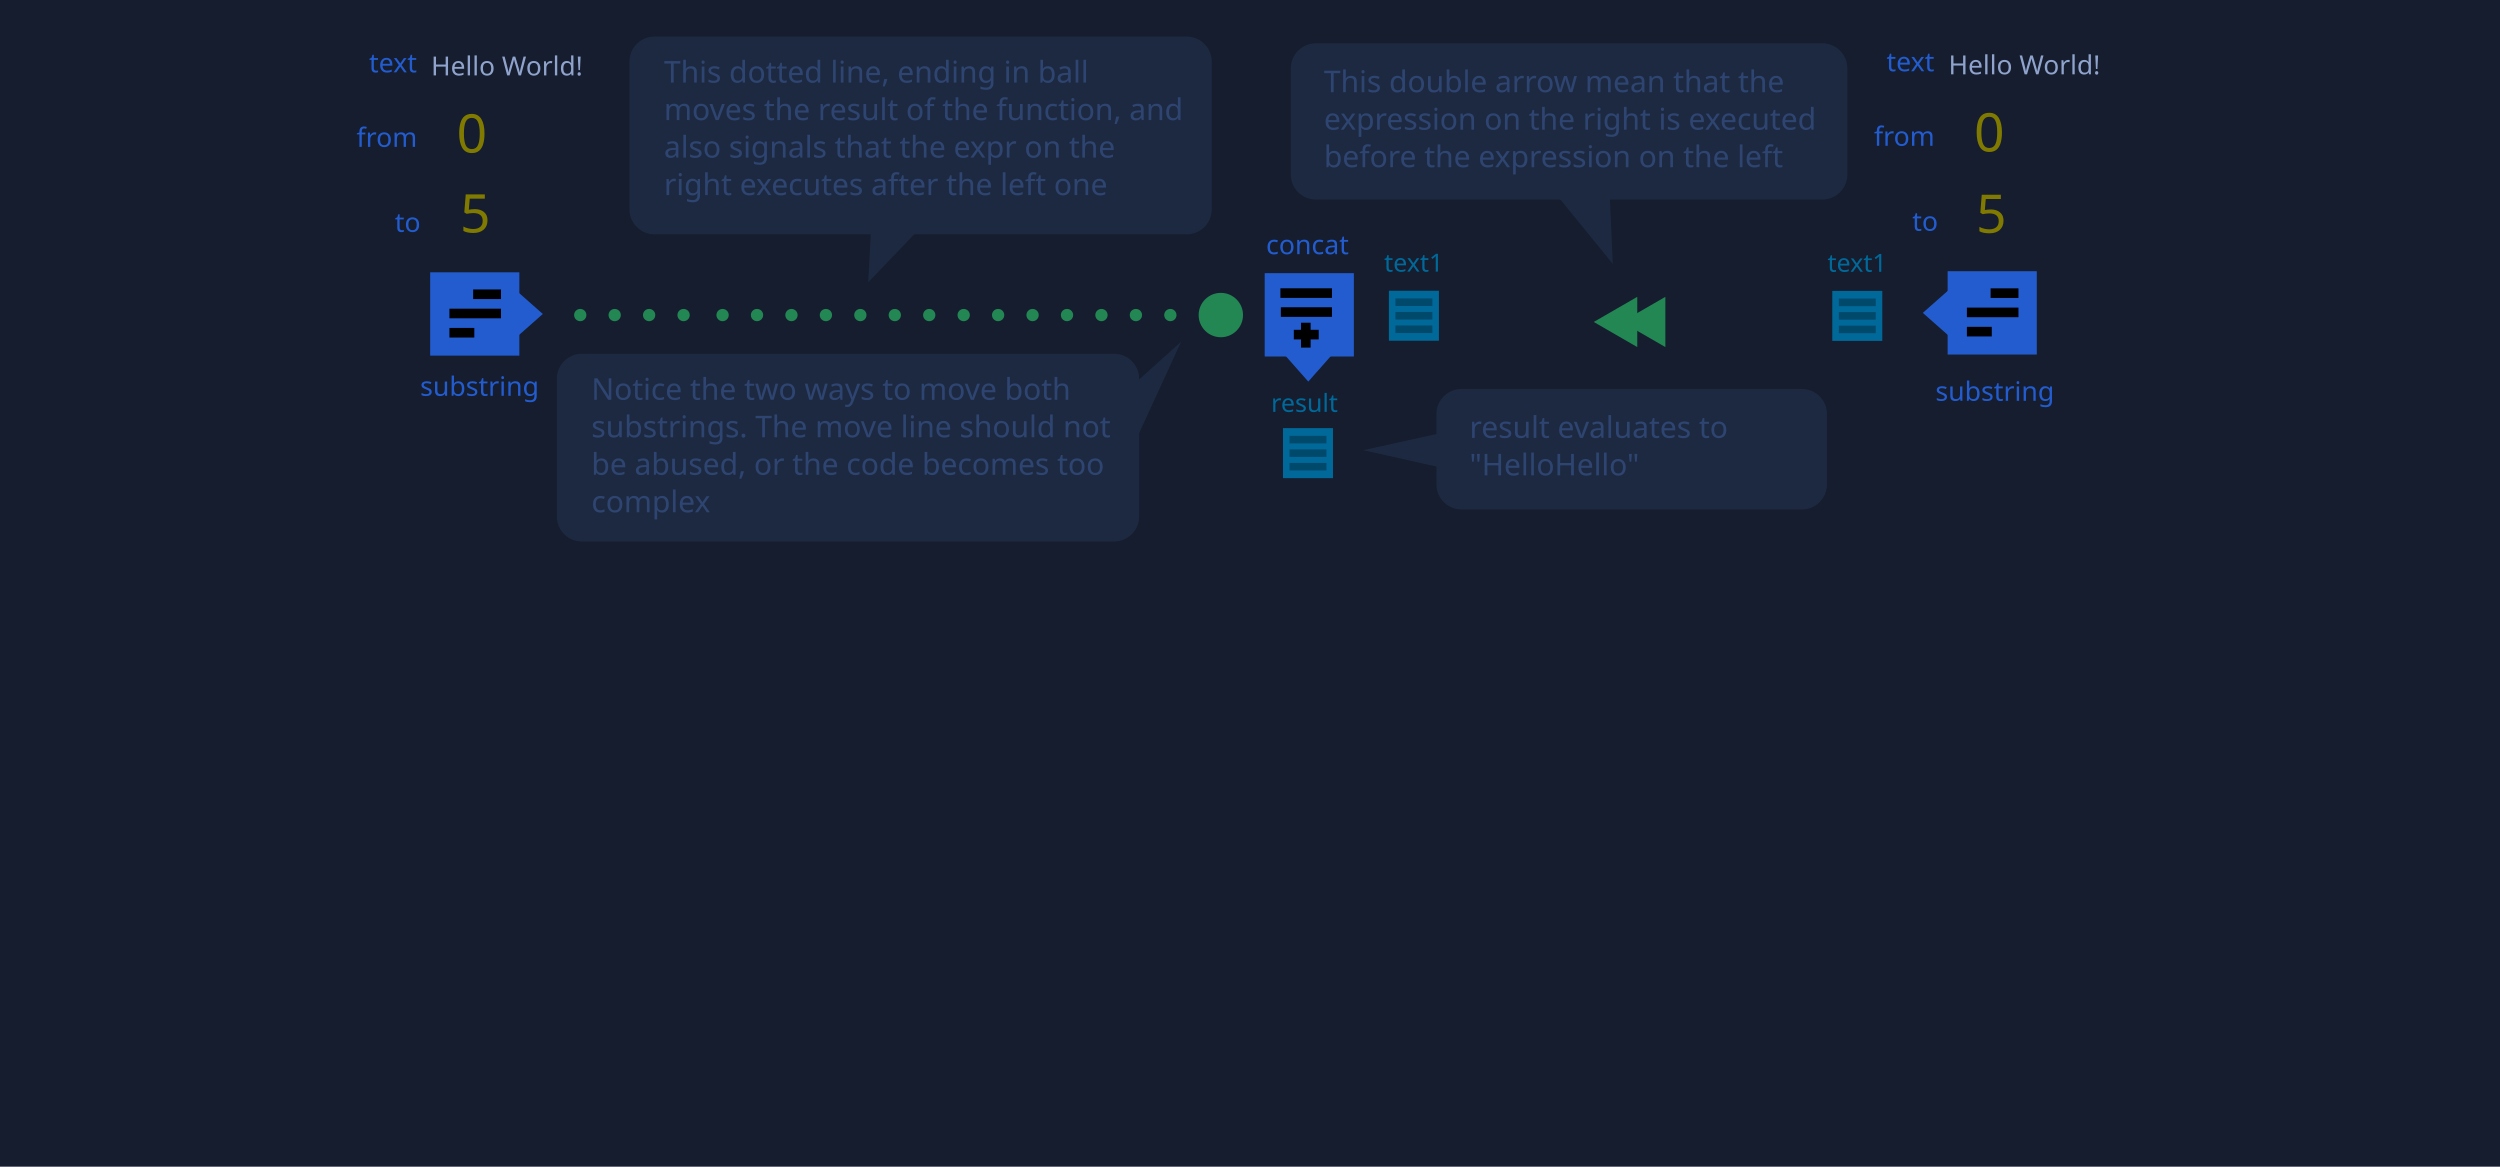
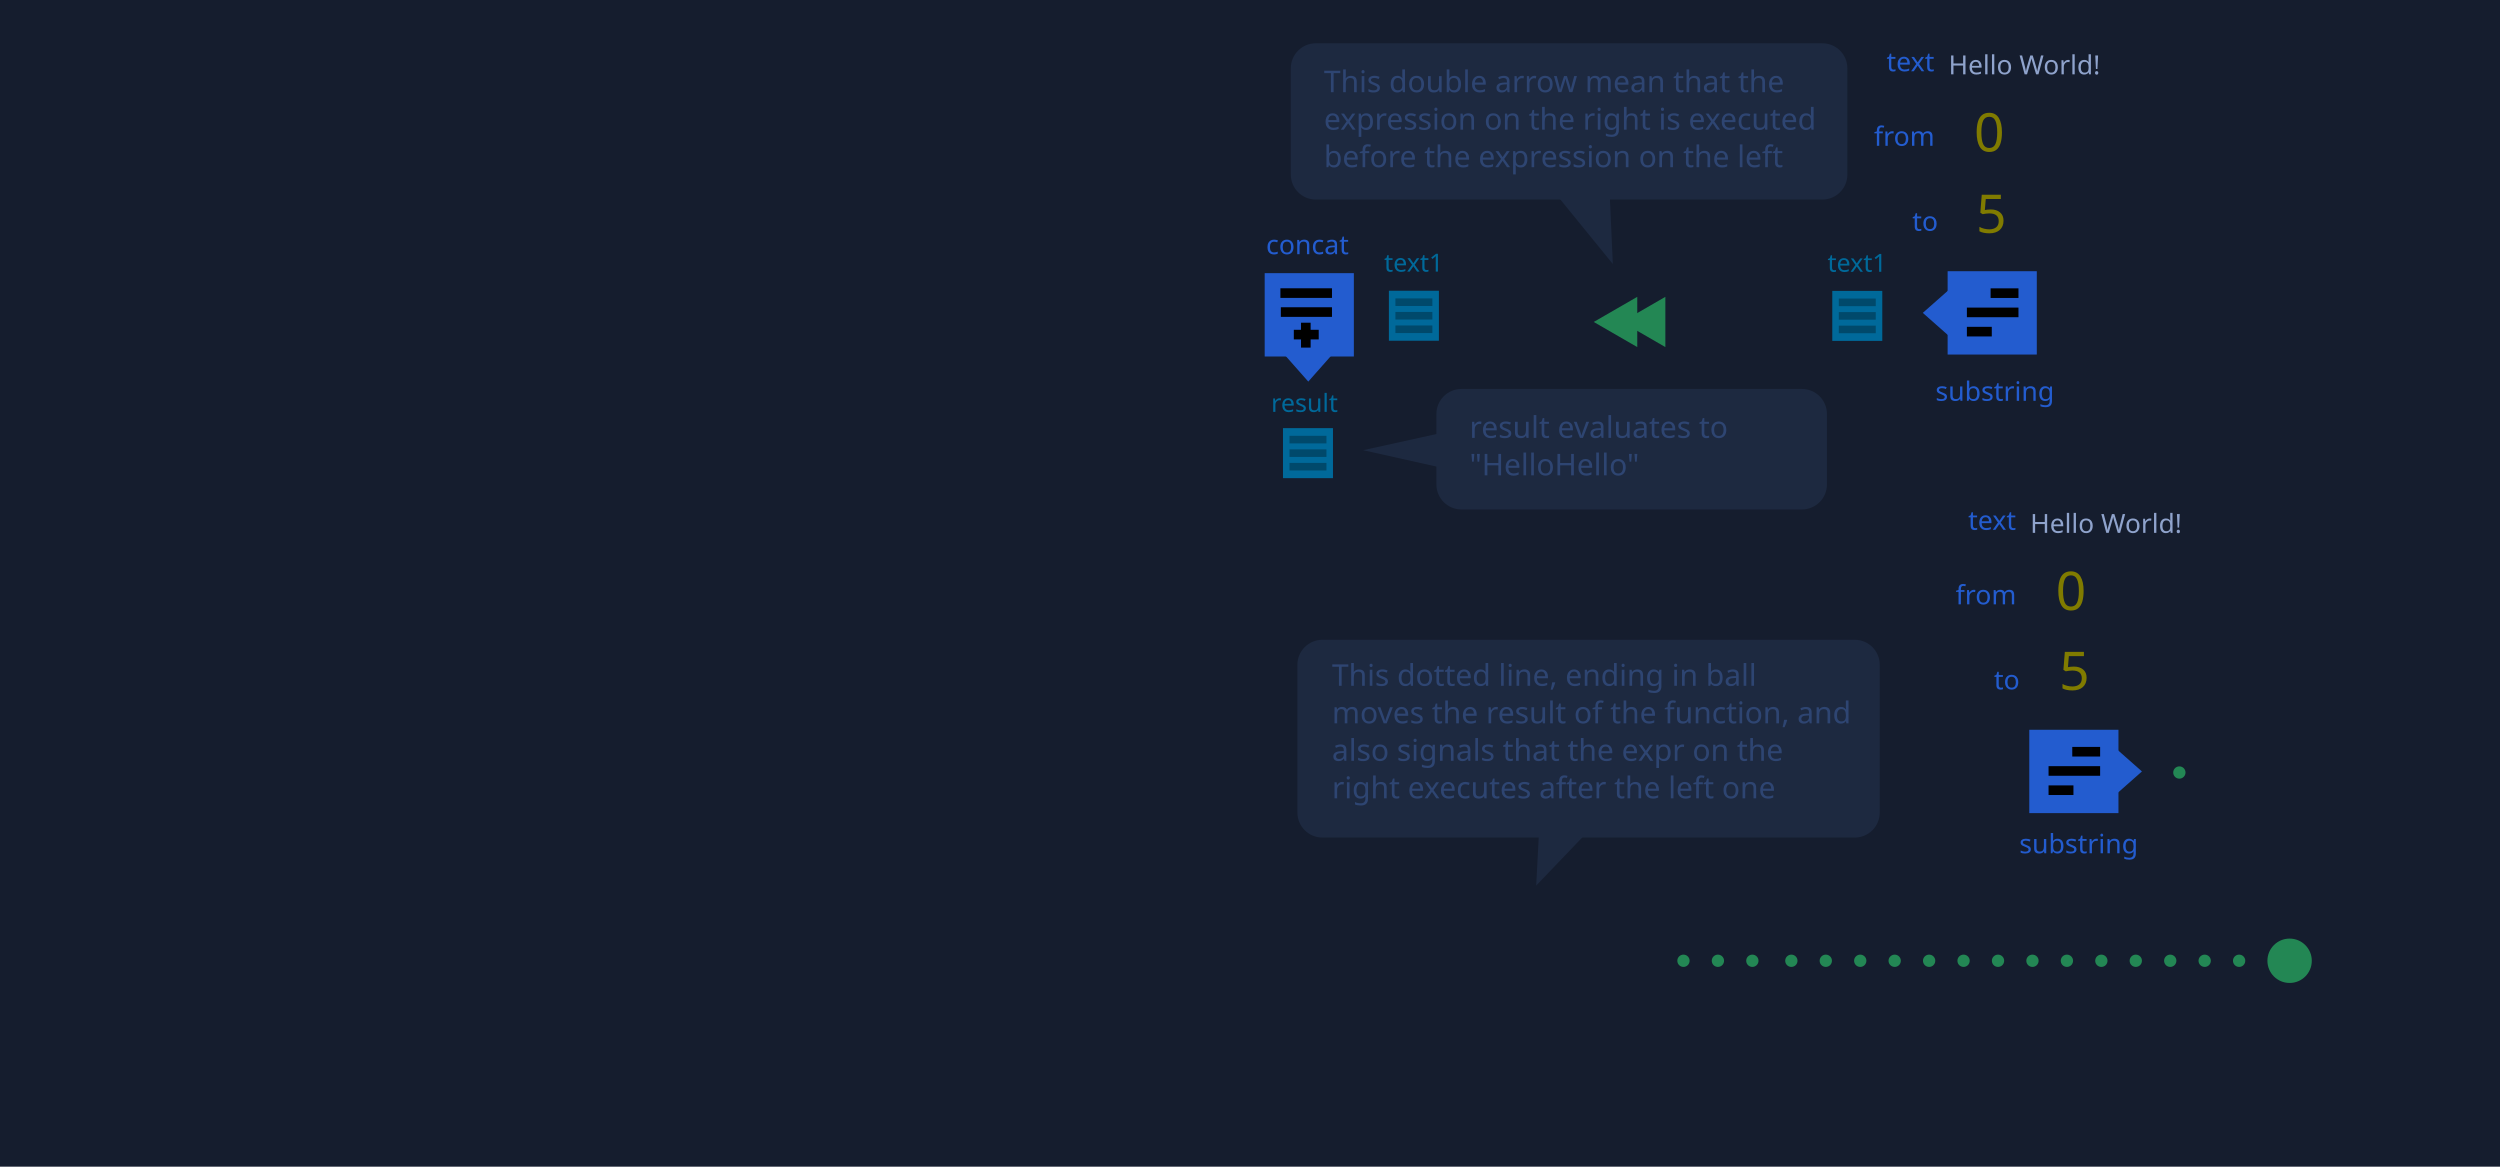
<svg xmlns="http://www.w3.org/2000/svg" width="1500" height="700" id="svg2" version="1.1">
  <defs id="defs4" />
  <g id="layer2" transform="translate(-0.4999995,-15.82506)" style="display:inline">
    <rect style="color:#000000;fill:#151d2e;fill-opacity:1;fill-rule:nonzero;stroke:none;stroke-width:1;marker:none;visibility:visible;display:inline;overflow:visible;enable-background:accumulate" id="rect2985" width="1500" height="700" x="0.5" y="15.825" />
  </g>
  <g id="layer1" transform="translate(-0.4999995,-68.18725)">
    <path style="color:#000000;fill:#1d2940;fill-opacity:1;fill-rule:nonzero;stroke:none;stroke-width:1;marker:none;visibility:visible;display:inline;overflow:visible;enable-background:accumulate" d="m 818.369,338.304 48.845,10.907 -3.217,-20.963 z" id="path4156-1" />
    <g transform="matrix(0.75,0,0,0.75,977.4285,-111.7321)" id="g5264-4">
      <rect transform="matrix(0,1,-1,0,0,0)" y="-203.254" x="472.607" height="40" width="40" id="rect3793-2-8-51-0-5-3-4-5-8-3-9-0-8-5-0-3-2" style="color:#000000;fill:#00699a;fill-opacity:1;fill-rule:nonzero;stroke:none;stroke-width:12.4;marker:none;visibility:visible;display:inline;overflow:visible;enable-background:accumulate" />
      <rect y="478.74" x="168.476" height="6.073" width="29.556" id="rect3251-8" style="color:#000000;fill:#00496b;fill-opacity:1;fill-rule:nonzero;stroke:none;stroke-width:10.54;marker:none;visibility:visible;display:inline;overflow:visible;enable-background:accumulate" />
      <rect y="489.57" x="168.476" height="6.073" width="29.556" id="rect3251-3-7" style="color:#000000;fill:#00496b;fill-opacity:1;fill-rule:nonzero;stroke:none;stroke-width:10.54;marker:none;visibility:visible;display:inline;overflow:visible;enable-background:accumulate" />
      <rect y="500.401" x="168.476" height="6.073" width="29.556" id="rect3251-0-7" style="color:#000000;fill:#00496b;fill-opacity:1;fill-rule:nonzero;stroke:none;stroke-width:10.54;marker:none;visibility:visible;display:inline;overflow:visible;enable-background:accumulate" />
    </g>
    <text xml:space="preserve" style="font-size:15px;font-style:normal;font-variant:normal;font-weight:normal;font-stretch:normal;line-height:125%;letter-spacing:0px;word-spacing:0px;fill:#00699a;fill-opacity:1;stroke:none;display:inline;filter:url(#filter4017);font-family:Inder;-inkscape-font-specification:Inder" x="1097.021" y="231.254" id="text3755-7-60-6-9-6-3-6-0">
      <tspan x="1097.021" y="231.254" id="tspan5108">text1</tspan>
    </text>
-     <text xml:space="preserve" style="font-size:32px;font-style:normal;font-variant:normal;font-weight:normal;font-stretch:normal;text-align:start;line-height:125%;letter-spacing:0px;word-spacing:0px;writing-mode:lr-tb;text-anchor:start;fill:#807b00;fill-opacity:1;stroke:none;display:inline;font-family:Inder;-inkscape-font-specification:Inder" x="274.46" y="159.718" id="text5689-0-2-9-8-6-4-8-3-5-0-2-9-5-0-6-5">
-       <tspan x="274.46" y="159.718" id="tspan5695-1-7-5-5-0-7-5-0-7-6-7-1-1-9-9-4">0</tspan>
+     <text xml:space="preserve" style="font-size:32px;font-style:normal;font-variant:normal;font-weight:normal;font-stretch:normal;text-align:start;line-height:125%;letter-spacing:0px;word-spacing:0px;writing-mode:lr-tb;text-anchor:start;fill:#807b00;fill-opacity:1;stroke:none;display:inline;font-family:Inder;-inkscape-font-specification:Inder" x="1233.932" y="434.2" id="text5689-0-2-9-8-6-4-8-3-5-0-2-9-5-0-6-5">
+       <tspan x="1233.932" y="434.2" id="tspan5695-1-7-5-5-0-7-5-0-7-6-7-1-1-9-9-4">0</tspan>
    </text>
-     <text xml:space="preserve" style="font-size:32px;font-style:normal;font-variant:normal;font-weight:normal;font-stretch:normal;text-align:start;line-height:125%;letter-spacing:0px;word-spacing:0px;writing-mode:lr-tb;text-anchor:start;fill:#807b00;fill-opacity:1;stroke:none;display:inline;font-family:Inder;-inkscape-font-specification:Inder" x="276.514" y="207.668" id="text5689-0-2-9-8-6-4-8-3-5-0-2-9-4-1-5-8-7">
-       <tspan x="276.514" y="207.668" id="tspan5695-1-7-5-5-0-7-5-0-7-6-7-1-7-1-1-2-6">5</tspan>
+     <text xml:space="preserve" style="font-size:32px;font-style:normal;font-variant:normal;font-weight:normal;font-stretch:normal;text-align:start;line-height:125%;letter-spacing:0px;word-spacing:0px;writing-mode:lr-tb;text-anchor:start;fill:#807b00;fill-opacity:1;stroke:none;display:inline;font-family:Inder;-inkscape-font-specification:Inder" x="1235.986" y="482.15" id="text5689-0-2-9-8-6-4-8-3-5-0-2-9-4-1-5-8-7">
+       <tspan x="1235.986" y="482.15" id="tspan5695-1-7-5-5-0-7-5-0-7-6-7-1-7-1-1-2-6">5</tspan>
    </text>
-     <g id="g5112" transform="matrix(0.8561965,0,0,0.8561965,29.26574,-35.77721)">
+     <g id="g5112" transform="matrix(0.8561965,0,0,0.8561965,988.7377,238.7046)">
      <rect y="312.251" x="267.851" height="58.398" width="62.489" id="rect6485-2-6-1-3-5-8-6-1-1-2-7-2-9-6-86-7-1-2-3-5-3-9-3-7-7-8-1-1-0-3-2-9-3-9-9-8-7-5-3-9-1-8-6-8-5-9-9-9-0" style="color:#000000;fill:#235ccf;fill-opacity:1;fill-rule:nonzero;stroke:none;stroke-width:0.7;marker:none;visibility:visible;display:inline;overflow:visible;enable-background:accumulate" />
      <path transform="matrix(0,0.5989446,-0.3915219,0,494.0829,-390.4606)" d="M 1195.321,422.403 1222,376.194 l 26.679,46.209 z" id="path6168-8-4-8-7-2-7-1-9-5-2-4-1-01" style="color:#000000;fill:#235ccf;fill-opacity:1;fill-rule:nonzero;stroke:none;stroke-width:6;marker:none;visibility:visible;display:inline;overflow:visible;enable-background:accumulate" />
      <rect y="324.262" x="297.97" height="6.741" width="19.523" id="rect6170-1-7-8-3-66-3-8-5-6-7" style="color:#000000;fill:#000000;fill-opacity:1;fill-rule:nonzero;stroke:none;stroke-width:6;marker:none;visibility:visible;display:inline;overflow:visible;enable-background:accumulate" />
      <rect y="337.745" x="281.351" height="6.741" width="36.142" id="rect6170-1-5-0-6-4-9-1-0-3-5-46" style="color:#000000;fill:#000000;fill-opacity:1;fill-rule:nonzero;stroke:none;stroke-width:6;marker:none;visibility:visible;display:inline;overflow:visible;enable-background:accumulate" />
      <rect y="351.227" x="281.351" height="6.741" width="17.446" id="rect6170-1-5-2-5-2-0-19-7-5-3-9-7" style="color:#000000;fill:#000000;fill-opacity:1;fill-rule:nonzero;stroke:none;stroke-width:6;marker:none;visibility:visible;display:inline;overflow:visible;enable-background:accumulate" />
    </g>
-     <text xml:space="preserve" style="font-size:16px;font-style:normal;font-variant:normal;font-weight:normal;font-stretch:normal;line-height:125%;letter-spacing:0px;word-spacing:0px;fill:#235ccf;fill-opacity:1;stroke:none;display:inline;filter:url(#filter4017);font-family:Inder;-inkscape-font-specification:Inder" x="214.399" y="156.312" id="text3755-7-60-6-9-6-3-6-4">
-       <tspan x="214.399" y="156.312" id="tspan3845-5-5-67-2-8-5">from</tspan>
+     <text xml:space="preserve" style="font-size:16px;font-style:normal;font-variant:normal;font-weight:normal;font-stretch:normal;line-height:125%;letter-spacing:0px;word-spacing:0px;fill:#235ccf;fill-opacity:1;stroke:none;display:inline;filter:url(#filter4017);font-family:Inder;-inkscape-font-specification:Inder" x="1173.871" y="430.793" id="text3755-7-60-6-9-6-3-6-4">
+       <tspan x="1173.871" y="430.793" id="tspan3845-5-5-67-2-8-5">from</tspan>
    </text>
-     <text xml:space="preserve" style="font-size:16px;font-style:normal;font-variant:normal;font-weight:normal;font-stretch:normal;line-height:125%;letter-spacing:0px;word-spacing:0px;fill:#235ccf;fill-opacity:1;stroke:none;display:inline;filter:url(#filter4017);font-family:Inder;-inkscape-font-specification:Inder" x="237.399" y="207.312" id="text3755-7-60-6-9-6-3-6-3">
-       <tspan x="237.399" y="207.312" id="tspan3845-5-5-67-2-8-3">to</tspan>
+     <text xml:space="preserve" style="font-size:16px;font-style:normal;font-variant:normal;font-weight:normal;font-stretch:normal;line-height:125%;letter-spacing:0px;word-spacing:0px;fill:#235ccf;fill-opacity:1;stroke:none;display:inline;filter:url(#filter4017);font-family:Inder;-inkscape-font-specification:Inder" x="1196.871" y="481.793" id="text3755-7-60-6-9-6-3-6-3">
+       <tspan x="1196.871" y="481.793" id="tspan3845-5-5-67-2-8-3">to</tspan>
    </text>
-     <text xml:space="preserve" style="font-size:16px;font-style:normal;font-variant:normal;font-weight:normal;font-stretch:normal;line-height:125%;letter-spacing:0px;word-spacing:0px;fill:#235ccf;fill-opacity:1;stroke:none;display:inline;filter:url(#filter4017);font-family:Inder;-inkscape-font-specification:Inder" x="252.581" y="305.668" id="text3755-7-60-6-9-6-3-6-1">
-       <tspan x="252.581" y="305.668" id="tspan3845-5-5-67-2-8-71">substring</tspan>
+     <text xml:space="preserve" style="font-size:16px;font-style:normal;font-variant:normal;font-weight:normal;font-stretch:normal;line-height:125%;letter-spacing:0px;word-spacing:0px;fill:#235ccf;fill-opacity:1;stroke:none;display:inline;filter:url(#filter4017);font-family:Inder;-inkscape-font-specification:Inder" x="1212.053" y="580.15" id="text3755-7-60-6-9-6-3-6-1">
+       <tspan x="1212.053" y="580.15" id="tspan3845-5-5-67-2-8-71">substring</tspan>
    </text>
-     <text xml:space="preserve" style="font-size:16px;font-style:normal;font-variant:normal;font-weight:normal;font-stretch:normal;line-height:125%;letter-spacing:0px;word-spacing:0px;fill:#235ccf;fill-opacity:1;stroke:none;display:inline;filter:url(#filter4017);font-family:Inder;-inkscape-font-specification:Inder" x="221.928" y="111.6" id="text3755-7-60-6-9-6-3-6-8-1">
-       <tspan x="221.928" y="111.6" id="tspan3845-5-5-67-2-8-7-5">text</tspan>
+     <text xml:space="preserve" style="font-size:16px;font-style:normal;font-variant:normal;font-weight:normal;font-stretch:normal;line-height:125%;letter-spacing:0px;word-spacing:0px;fill:#235ccf;fill-opacity:1;stroke:none;display:inline;filter:url(#filter4017);font-family:Inder;-inkscape-font-specification:Inder" x="1181.4" y="386.082" id="text3755-7-60-6-9-6-3-6-8-1">
+       <tspan x="1181.4" y="386.082" id="tspan3845-5-5-67-2-8-7-5">text</tspan>
    </text>
-     <text xml:space="preserve" style="font-size:15.812px;font-style:normal;font-variant:normal;font-weight:normal;font-stretch:normal;line-height:125%;letter-spacing:0px;word-spacing:0px;fill:#8fa3cc;fill-opacity:1;stroke:none;font-family:Inder;-inkscape-font-specification:Inder" x="259.149" y="113.427" id="text3755-7-60">
-       <tspan x="259.149" y="113.427" id="tspan3845">Hello World!</tspan>
+     <text xml:space="preserve" style="font-size:15.812px;font-style:normal;font-variant:normal;font-weight:normal;font-stretch:normal;line-height:125%;letter-spacing:0px;word-spacing:0px;fill:#8fa3cc;fill-opacity:1;stroke:none;font-family:Inder;-inkscape-font-specification:Inder" x="1218.621" y="387.909" id="text3755-7-60">
+       <tspan x="1218.621" y="387.909" id="tspan3845">Hello World!</tspan>
    </text>
    <text xml:space="preserve" style="font-size:32px;font-style:normal;font-variant:normal;font-weight:normal;font-stretch:normal;text-align:start;line-height:125%;letter-spacing:0px;word-spacing:0px;writing-mode:lr-tb;text-anchor:start;fill:#807b00;fill-opacity:1;stroke:none;display:inline;font-family:Inder;-inkscape-font-specification:Inder" x="1184.935" y="159.06" id="text5689-0-2-9-8-6-4-8-3-5-0-2-9-5-0-6-5-1">
      <tspan x="1184.935" y="159.06" id="tspan5695-1-7-5-5-0-7-5-0-7-6-7-1-1-9-9-4-1">0</tspan>
    </text>
    <text xml:space="preserve" style="font-size:32px;font-style:normal;font-variant:normal;font-weight:normal;font-stretch:normal;text-align:start;line-height:125%;letter-spacing:0px;word-spacing:0px;writing-mode:lr-tb;text-anchor:start;fill:#807b00;fill-opacity:1;stroke:none;display:inline;font-family:Inder;-inkscape-font-specification:Inder" x="1186.131" y="207.869" id="text5689-0-2-9-8-6-4-8-3-5-0-2-9-4-1-5-8-7-3">
      <tspan x="1186.131" y="207.869" id="tspan5695-1-7-5-5-0-7-5-0-7-6-7-1-7-1-1-2-6-37">5</tspan>
    </text>
    <rect style="color:#000000;fill:#235ccf;fill-opacity:1;fill-rule:nonzero;stroke:none;stroke-width:0.7;marker:none;visibility:visible;display:inline;overflow:visible;enable-background:accumulate" id="rect6485-2-6-1-3-5-8-6-1-1-2-7-2-9-6-86-7-1-2-3-5-3-9-3-7-7-8-1-1-0-3-2-9-3-9-9-8-7-5-3-9-1-8-6-8-5-9-9-9-0-5" width="53.503" height="50" x="1169.075" y="230.913" />
    <path style="color:#000000;fill:#235ccf;fill-opacity:1;fill-rule:nonzero;stroke:none;stroke-width:6;marker:none;visibility:visible;display:inline;overflow:visible;enable-background:accumulate" id="path6168-8-4-8-7-2-7-1-9-5-2-4-1-01-0" d="M 1195.321,422.403 1222,376.194 l 26.679,46.209 z" transform="matrix(0,0.5128142,0.3352196,0,1028.068,-370.7461)" />
    <rect style="color:#000000;fill:#000000;fill-opacity:1;fill-rule:nonzero;stroke:none;stroke-width:6;marker:none;visibility:visible;display:inline;overflow:visible;enable-background:accumulate" id="rect6170-1-7-8-3-66-3-8-5-6-7-8" width="16.716" height="5.772" x="1194.862" y="241.197" />
    <rect style="color:#000000;fill:#000000;fill-opacity:1;fill-rule:nonzero;stroke:none;stroke-width:6;marker:none;visibility:visible;display:inline;overflow:visible;enable-background:accumulate" id="rect6170-1-5-0-6-4-9-1-0-3-5-46-8" width="30.945" height="5.772" x="1180.633" y="252.741" />
    <rect style="color:#000000;fill:#000000;fill-opacity:1;fill-rule:nonzero;stroke:none;stroke-width:6;marker:none;visibility:visible;display:inline;overflow:visible;enable-background:accumulate" id="rect6170-1-5-2-5-2-0-19-7-5-3-9-7-7" width="14.937" height="5.772" x="1180.633" y="264.284" />
    <text xml:space="preserve" style="font-size:16px;font-style:normal;font-variant:normal;font-weight:normal;font-stretch:normal;line-height:125%;letter-spacing:0px;word-spacing:0px;fill:#235ccf;fill-opacity:1;stroke:none;display:inline;filter:url(#filter4017);font-family:Inder;-inkscape-font-specification:Inder" x="1124.875" y="155.654" id="text3755-7-60-6-9-6-3-6-4-5">
      <tspan x="1124.875" y="155.654" id="tspan3845-5-5-67-2-8-5-1">from</tspan>
    </text>
    <text xml:space="preserve" style="font-size:16px;font-style:normal;font-variant:normal;font-weight:normal;font-stretch:normal;line-height:125%;letter-spacing:0px;word-spacing:0px;fill:#235ccf;fill-opacity:1;stroke:none;display:inline;filter:url(#filter4017);font-family:Inder;-inkscape-font-specification:Inder" x="1147.875" y="206.654" id="text3755-7-60-6-9-6-3-6-3-5">
      <tspan x="1147.875" y="206.654" id="tspan3845-5-5-67-2-8-3-3">to</tspan>
    </text>
    <text xml:space="preserve" style="font-size:16px;font-style:normal;font-variant:normal;font-weight:normal;font-stretch:normal;line-height:125%;letter-spacing:0px;word-spacing:0px;fill:#235ccf;fill-opacity:1;stroke:none;display:inline;filter:url(#filter4017);font-family:Inder;-inkscape-font-specification:Inder" x="1161.745" y="308.654" id="text3755-7-60-6-9-6-3-6-1-4">
      <tspan x="1161.745" y="308.654" id="tspan3845-5-5-67-2-8-71-7">substring</tspan>
    </text>
    <text xml:space="preserve" style="font-size:16px;font-style:normal;font-variant:normal;font-weight:normal;font-stretch:normal;line-height:125%;letter-spacing:0px;word-spacing:0px;fill:#235ccf;fill-opacity:1;stroke:none;display:inline;filter:url(#filter4017);font-family:Inder;-inkscape-font-specification:Inder" x="1132.404" y="110.943" id="text3755-7-60-6-9-6-3-6-8-1-0">
      <tspan x="1132.404" y="110.943" id="tspan3845-5-5-67-2-8-7-5-7">text</tspan>
    </text>
    <text xml:space="preserve" style="font-size:15.812px;font-style:normal;font-variant:normal;font-weight:normal;font-stretch:normal;line-height:125%;letter-spacing:0px;word-spacing:0px;fill:#8fa3cc;fill-opacity:1;stroke:none;font-family:Inder;-inkscape-font-specification:Inder" x="1169.625" y="112.769" id="text3755-7-60-1">
      <tspan x="1169.625" y="112.769" id="tspan3845-8">Hello World!</tspan>
    </text>
    <rect style="color:#000000;fill:#235ccf;fill-opacity:1;fill-rule:nonzero;stroke:none;stroke-width:0.7;marker:none;visibility:visible;display:inline;overflow:visible;enable-background:accumulate" id="rect6485-2-6-1-3-5-8-6-1-1-2-7-2-9-6-86-7-1-2-3-5-3-9-3-7-7-8-1-1-0-3-2-9-3-9-9-8-7-5-3-9-1-8-6-8-5-9-9-9-0-1" width="53.503" height="50" x="759.31" y="232.084" />
    <path style="color:#000000;fill:#235ccf;fill-opacity:1;fill-rule:nonzero;stroke:none;stroke-width:6;marker:none;visibility:visible;display:inline;overflow:visible;enable-background:accumulate" id="path6168-8-4-8-7-2-7-1-9-5-2-4-1-01-39" d="M 1195.321,422.403 1222,376.194 l 26.679,46.209 z" transform="matrix(-0.5128142,0,0,-0.3352196,1412.133,423.2523)" />
    <rect style="color:#000000;fill:#000000;fill-opacity:1;fill-rule:nonzero;stroke:none;stroke-width:6;marker:none;visibility:visible;display:inline;overflow:visible;enable-background:accumulate" id="rect6170-1-7-8-3-66-3-8-5-6-7-0" width="30.683" height="5.772" x="769.005" y="252.54" />
    <rect style="color:#000000;fill:#000000;fill-opacity:1;fill-rule:nonzero;stroke:none;stroke-width:6;marker:none;visibility:visible;display:inline;overflow:visible;enable-background:accumulate" id="rect6170-1-5-0-6-4-9-1-0-3-5-46-09" width="30.945" height="5.772" x="768.743" y="241.159" />
    <rect style="color:#000000;fill:#000000;fill-opacity:1;fill-rule:nonzero;stroke:none;stroke-width:6;marker:none;visibility:visible;display:inline;overflow:visible;enable-background:accumulate" id="rect6170-1-5-2-5-2-0-19-7-5-3-9-7-9" width="14.937" height="5.772" x="776.789" y="266.063" />
    <text xml:space="preserve" style="font-size:16px;font-style:normal;font-variant:normal;font-weight:normal;font-stretch:normal;line-height:125%;letter-spacing:0px;word-spacing:0px;fill:#235ccf;fill-opacity:1;stroke:none;display:inline;filter:url(#filter4017);font-family:Inder;-inkscape-font-specification:Inder" x="760.118" y="220.714" id="text3755-7-60-6-9-6-3-6-1-43">
      <tspan x="760.118" y="220.714" id="tspan3845-5-5-67-2-8-71-2">concat</tspan>
    </text>
    <rect style="color:#000000;fill:#000000;fill-opacity:1;fill-rule:nonzero;stroke:none;stroke-width:6;marker:none;visibility:visible;display:inline;overflow:visible;enable-background:accumulate" id="rect6170-1-5-2-5-2-0-19-7-5-3-9-7-9-5" width="14.937" height="5.772" x="261.814" y="-786.883" transform="matrix(0,1,-1,0,0,0)" />
    <g transform="matrix(0.75,0,0,0.75,711.3991,-111.8273)" id="g5264-4-8">
      <rect transform="matrix(0,1,-1,0,0,0)" y="-203.254" x="472.607" height="40" width="40" id="rect3793-2-8-51-0-5-3-4-5-8-3-9-0-8-5-0-3-2-5" style="color:#000000;fill:#00699a;fill-opacity:1;fill-rule:nonzero;stroke:none;stroke-width:12.4;marker:none;visibility:visible;display:inline;overflow:visible;enable-background:accumulate" />
      <rect y="478.74" x="168.476" height="6.073" width="29.556" id="rect3251-8-4" style="color:#000000;fill:#00496b;fill-opacity:1;fill-rule:nonzero;stroke:none;stroke-width:10.54;marker:none;visibility:visible;display:inline;overflow:visible;enable-background:accumulate" />
      <rect y="489.57" x="168.476" height="6.073" width="29.556" id="rect3251-3-7-6" style="color:#000000;fill:#00496b;fill-opacity:1;fill-rule:nonzero;stroke:none;stroke-width:10.54;marker:none;visibility:visible;display:inline;overflow:visible;enable-background:accumulate" />
      <rect y="500.401" x="168.476" height="6.073" width="29.556" id="rect3251-0-7-2" style="color:#000000;fill:#00496b;fill-opacity:1;fill-rule:nonzero;stroke:none;stroke-width:10.54;marker:none;visibility:visible;display:inline;overflow:visible;enable-background:accumulate" />
    </g>
    <text xml:space="preserve" style="font-size:15px;font-style:normal;font-variant:normal;font-weight:normal;font-stretch:normal;line-height:125%;letter-spacing:0px;word-spacing:0px;fill:#00699a;fill-opacity:1;stroke:none;display:inline;filter:url(#filter4017);font-family:Inder;-inkscape-font-specification:Inder" x="830.991" y="231.159" id="text3755-7-60-6-9-6-3-6-0-4">
      <tspan x="830.991" y="231.159" id="tspan5108-4">text1</tspan>
    </text>
    <g transform="matrix(0.75,0,0,0.75,647.8481,-29.38289)" id="g5264-4-8-0">
      <rect transform="matrix(0,1,-1,0,0,0)" y="-203.254" x="472.607" height="40" width="40" id="rect3793-2-8-51-0-5-3-4-5-8-3-9-0-8-5-0-3-2-5-1" style="color:#000000;fill:#00699a;fill-opacity:1;fill-rule:nonzero;stroke:none;stroke-width:12.4;marker:none;visibility:visible;display:inline;overflow:visible;enable-background:accumulate" />
      <rect y="478.74" x="168.476" height="6.073" width="29.556" id="rect3251-8-4-9" style="color:#000000;fill:#00496b;fill-opacity:1;fill-rule:nonzero;stroke:none;stroke-width:10.54;marker:none;visibility:visible;display:inline;overflow:visible;enable-background:accumulate" />
      <rect y="489.57" x="168.476" height="6.073" width="29.556" id="rect3251-3-7-6-2" style="color:#000000;fill:#00496b;fill-opacity:1;fill-rule:nonzero;stroke:none;stroke-width:10.54;marker:none;visibility:visible;display:inline;overflow:visible;enable-background:accumulate" />
      <rect y="500.401" x="168.476" height="6.073" width="29.556" id="rect3251-0-7-2-6" style="color:#000000;fill:#00496b;fill-opacity:1;fill-rule:nonzero;stroke:none;stroke-width:10.54;marker:none;visibility:visible;display:inline;overflow:visible;enable-background:accumulate" />
    </g>
    <text xml:space="preserve" style="font-size:15px;font-style:normal;font-variant:normal;font-weight:normal;font-stretch:normal;line-height:125%;letter-spacing:0px;word-spacing:0px;fill:#00699a;fill-opacity:1;stroke:none;display:inline;filter:url(#filter4017);font-family:Inder;-inkscape-font-specification:Inder" x="763.146" y="315.321" id="text3755-7-60-6-9-6-3-6-0-4-4">
      <tspan x="763.146" y="315.321" id="tspan5108-4-8">result</tspan>
    </text>
    <path style="color:#000000;fill:#238754;fill-opacity:1;fill-rule:nonzero;stroke:none;stroke-width:6;marker:none;visibility:visible;display:inline;overflow:visible;enable-background:accumulate" id="path6136" d="m 557.372,223.368 -41.242,23.811 0,-47.623 z" transform="matrix(-0.6330385,0,0,0.6330385,1309.585,119.9618)" />
    <path style="color:#000000;fill:#238754;fill-opacity:1;fill-rule:nonzero;stroke:none;stroke-width:6;marker:none;visibility:visible;display:inline;overflow:visible;enable-background:accumulate" id="path6136-3" d="m 557.372,223.368 -41.242,23.811 0,-47.623 z" transform="matrix(-0.6330385,0,0,0.6330385,1326.441,119.9618)" />
-     <rect style="color:#000000;fill:#1d2940;fill-opacity:1;fill-rule:nonzero;stroke:none;stroke-width:1;marker:none;visibility:visible;display:inline;overflow:visible;enable-background:accumulate" id="rect4154-7-7-6" width="349.392" height="118.668" x="378.155" y="-208.794" ry="15" rx="15" transform="scale(1,-1)" />
-     <path style="color:#000000;fill:#1d2940;fill-opacity:1;fill-rule:nonzero;stroke:none;stroke-width:1;marker:none;visibility:visible;display:inline;overflow:visible;enable-background:accumulate" d="m 521.432,237.592 2.132,-40.706 37.496,-0.691 z" id="path4156-1-8-5" />
-     <text xml:space="preserve" style="font-size:18px;font-style:normal;font-variant:normal;font-weight:normal;font-stretch:normal;line-height:125%;letter-spacing:0px;word-spacing:0px;fill:#2e4572;fill-opacity:1;stroke:none;font-family:Inder;-inkscape-font-specification:Inder" x="398.886" y="117.746" id="text3755-7-60-6-9-8-5">
-       <tspan x="398.886" y="117.746" id="tspan6281">This dotted line, ending in ball </tspan>
-       <tspan x="398.886" y="140.246" id="tspan6480">moves the result of the function, and</tspan>
-       <tspan x="398.886" y="162.746" id="tspan6482">also signals that the expr on the </tspan>
-       <tspan x="398.886" y="185.246" id="tspan6484">right executes after the left one</tspan>
+     <rect style="color:#000000;fill:#1d2940;fill-opacity:1;fill-rule:nonzero;stroke:none;stroke-width:1;marker:none;visibility:visible;display:inline;overflow:visible;enable-background:accumulate" id="rect4154-7-7-6" width="349.392" height="118.668" x="778.947" y="-570.722" ry="15" rx="15" transform="scale(1,-1)" />
+     <path style="color:#000000;fill:#1d2940;fill-opacity:1;fill-rule:nonzero;stroke:none;stroke-width:1;marker:none;visibility:visible;display:inline;overflow:visible;enable-background:accumulate" d="m 922.224,599.52 2.132,-40.706 37.496,-0.691 z" id="path4156-1-8-5" />
+     <text xml:space="preserve" style="font-size:18px;font-style:normal;font-variant:normal;font-weight:normal;font-stretch:normal;line-height:125%;letter-spacing:0px;word-spacing:0px;fill:#2e4572;fill-opacity:1;stroke:none;font-family:Inder;-inkscape-font-specification:Inder" x="799.678" y="479.673" id="text3755-7-60-6-9-8-5">
+       <tspan x="799.678" y="479.673" id="tspan6281">This dotted line, ending in ball </tspan>
+       <tspan x="799.678" y="502.173" id="tspan6480">moves the result of the function, and</tspan>
+       <tspan x="799.678" y="524.673" id="tspan6482">also signals that the expr on the </tspan>
+       <tspan x="799.678" y="547.173" id="tspan6484">right executes after the left one</tspan>
    </text>
    <rect style="color:#000000;fill:#1d2940;fill-opacity:1;fill-rule:nonzero;stroke:none;stroke-width:1;marker:none;visibility:visible;display:inline;overflow:visible;enable-background:accumulate" id="rect4154-7-7-6-8" width="333.934" height="93.763" x="774.982" y="-187.921" ry="15" rx="15" transform="scale(1,-1)" />
    <path style="color:#000000;fill:#1d2940;fill-opacity:1;fill-rule:nonzero;stroke:none;stroke-width:1;marker:none;visibility:visible;display:inline;overflow:visible;enable-background:accumulate" d="m 968.193,226.582 -2.132,-47.872 -37.496,-0.813 z" id="path4156-1-8-5-1" />
    <text xml:space="preserve" style="font-size:18px;font-style:normal;font-variant:normal;font-weight:normal;font-stretch:normal;line-height:125%;letter-spacing:0px;word-spacing:0px;fill:#2e4572;fill-opacity:1;stroke:none;font-family:Inder;-inkscape-font-specification:Inder" x="794.854" y="123.495" id="text3755-7-60-6-9-8-5-3">
      <tspan x="794.854" y="123.495" id="tspan5354-3-7">This double arrow mean that the</tspan>
      <tspan x="794.854" y="145.995" id="tspan6279-8">expression on the right is executed</tspan>
      <tspan x="794.854" y="168.495" id="tspan6281-7">before the expression on the left</tspan>
    </text>
-     <path style="color:#000000;fill:#238754;fill-opacity:1;fill-rule:nonzero;stroke:none;stroke-width:6;marker:none;visibility:visible;display:inline;overflow:visible;enable-background:accumulate" id="path6166-3-1-0-3-8" d="m 1178,431.5 a 23.5,23.5 0 1 1 -47,0 23.5,23.5 0 1 1 47,0 z" transform="matrix(-0.1569496,0,0,0.1569496,615.2435,189.4945)" />
-     <path style="color:#000000;fill:#238754;fill-opacity:1;fill-rule:nonzero;stroke:none;stroke-width:6;marker:none;visibility:visible;display:inline;overflow:visible;enable-background:accumulate" id="path6166-3-1-0-3-9" d="m 1178,431.5 a 23.5,23.5 0 1 1 -47,0 23.5,23.5 0 1 1 47,0 z" transform="matrix(-0.1569496,0,0,0.1569496,635.9099,189.4945)" />
-     <path style="color:#000000;fill:#238754;fill-opacity:1;fill-rule:nonzero;stroke:none;stroke-width:6;marker:none;visibility:visible;display:inline;overflow:visible;enable-background:accumulate" id="path6166-3-1-0-3-83" d="m 1178,431.5 a 23.5,23.5 0 1 1 -47,0 23.5,23.5 0 1 1 47,0 z" transform="matrix(-0.1569496,0,0,0.1569496,677.2426,189.4945)" />
-     <path style="color:#000000;fill:#238754;fill-opacity:1;fill-rule:nonzero;stroke:none;stroke-width:6;marker:none;visibility:visible;display:inline;overflow:visible;enable-background:accumulate" id="path6166-3-1-0-3-8-1" d="m 1178,431.5 a 23.5,23.5 0 1 1 -47,0 23.5,23.5 0 1 1 47,0 z" transform="matrix(-0.1569496,0,0,0.1569496,718.5754,189.4945)" />
-     <path style="color:#000000;fill:#238754;fill-opacity:1;fill-rule:nonzero;stroke:none;stroke-width:6;marker:none;visibility:visible;display:inline;overflow:visible;enable-background:accumulate" id="path6166-3-1-0-3-9-1" d="m 1178,431.5 a 23.5,23.5 0 1 1 -47,0 23.5,23.5 0 1 1 47,0 z" transform="matrix(-0.1569496,0,0,0.1569496,656.5763,189.4945)" />
-     <path style="color:#000000;fill:#238754;fill-opacity:1;fill-rule:nonzero;stroke:none;stroke-width:6;marker:none;visibility:visible;display:inline;overflow:visible;enable-background:accumulate" id="path6166-3-1-0-3-83-8" d="m 1178,431.5 a 23.5,23.5 0 1 1 -47,0 23.5,23.5 0 1 1 47,0 z" transform="matrix(-0.1569496,0,0,0.1569496,697.909,189.4945)" />
-     <path style="color:#000000;fill:#238754;fill-opacity:1;fill-rule:nonzero;stroke:none;stroke-width:6;marker:none;visibility:visible;display:inline;overflow:visible;enable-background:accumulate" id="path6166-3-1-0-3-8-8" d="m 1178,431.5 a 23.5,23.5 0 1 1 -47,0 23.5,23.5 0 1 1 47,0 z" transform="matrix(-0.1569496,0,0,0.1569496,739.2419,189.4945)" />
-     <path style="color:#000000;fill:#238754;fill-opacity:1;fill-rule:nonzero;stroke:none;stroke-width:6;marker:none;visibility:visible;display:inline;overflow:visible;enable-background:accumulate" id="path6166-3-1-0-3-9-8" d="m 1178,431.5 a 23.5,23.5 0 1 1 -47,0 23.5,23.5 0 1 1 47,0 z" transform="matrix(-0.1569496,0,0,0.1569496,759.9084,189.4945)" />
-     <path style="color:#000000;fill:#238754;fill-opacity:1;fill-rule:nonzero;stroke:none;stroke-width:6;marker:none;visibility:visible;display:inline;overflow:visible;enable-background:accumulate" id="path6166-3-1-0-3-83-2" d="m 1178,431.5 a 23.5,23.5 0 1 1 -47,0 23.5,23.5 0 1 1 47,0 z" transform="matrix(-0.1569496,0,0,0.1569496,801.2414,189.4945)" />
-     <path style="color:#000000;fill:#238754;fill-opacity:1;fill-rule:nonzero;stroke:none;stroke-width:6;marker:none;visibility:visible;display:inline;overflow:visible;enable-background:accumulate" id="path6166-3-1-0-3-8-1-0" d="m 1178,431.5 a 23.5,23.5 0 1 1 -47,0 23.5,23.5 0 1 1 47,0 z" transform="matrix(-0.1569496,0,0,0.1569496,842.5744,189.4945)" />
-     <path style="color:#000000;fill:#238754;fill-opacity:1;fill-rule:nonzero;stroke:none;stroke-width:6;marker:none;visibility:visible;display:inline;overflow:visible;enable-background:accumulate" id="path6166-3-1-0-3-9-1-0" d="m 1178,431.5 a 23.5,23.5 0 1 1 -47,0 23.5,23.5 0 1 1 47,0 z" transform="matrix(-0.1569496,0,0,0.1569496,780.5749,189.4945)" />
-     <path style="color:#000000;fill:#238754;fill-opacity:1;fill-rule:nonzero;stroke:none;stroke-width:6;marker:none;visibility:visible;display:inline;overflow:visible;enable-background:accumulate" id="path6166-3-1-0-3-83-8-3" d="m 1178,431.5 a 23.5,23.5 0 1 1 -47,0 23.5,23.5 0 1 1 47,0 z" transform="matrix(-0.1569496,0,0,0.1569496,821.9079,189.4945)" />
-     <path style="color:#000000;fill:#238754;fill-opacity:1;fill-rule:nonzero;stroke:none;stroke-width:6;marker:none;visibility:visible;display:inline;overflow:visible;enable-background:accumulate" id="path6166-3-1-0-3-8-1-0-9" d="m 1178,431.5 a 23.5,23.5 0 1 1 -47,0 23.5,23.5 0 1 1 47,0 z" transform="matrix(-0.1569496,0,0,0.1569496,883.9074,189.4945)" />
-     <path style="color:#000000;fill:#238754;fill-opacity:1;fill-rule:nonzero;stroke:none;stroke-width:6;marker:none;visibility:visible;display:inline;overflow:visible;enable-background:accumulate" id="path6166-3-1-0-3-83-8-3-6" d="m 1178,431.5 a 23.5,23.5 0 1 1 -47,0 23.5,23.5 0 1 1 47,0 z" transform="matrix(-0.1569496,0,0,0.1569496,863.2409,189.4945)" />
-     <path style="color:#000000;fill:#238754;fill-opacity:1;fill-rule:nonzero;stroke:none;stroke-width:6;marker:none;visibility:visible;display:inline;overflow:visible;enable-background:accumulate" id="path6275" d="m 848.491,236.679 a 13.311,13.311 0 1 1 -26.623,0 13.311,13.311 0 1 1 26.623,0 z" transform="matrix(-1,0,0,1,1568.178,20.53886)" />
-     <path style="color:#000000;fill:#238754;fill-opacity:1;fill-rule:nonzero;stroke:none;stroke-width:6;marker:none;visibility:visible;display:inline;overflow:visible;enable-background:accumulate" id="path6166-3-1-0-3-8-3" d="m 1178,431.5 a 23.5,23.5 0 1 1 -47,0 23.5,23.5 0 1 1 47,0 z" transform="matrix(-0.1569496,0,0,0.1569496,529.8447,189.4945)" />
-     <path style="color:#000000;fill:#238754;fill-opacity:1;fill-rule:nonzero;stroke:none;stroke-width:6;marker:none;visibility:visible;display:inline;overflow:visible;enable-background:accumulate" id="path6166-3-1-0-3-9-88" d="m 1178,431.5 a 23.5,23.5 0 1 1 -47,0 23.5,23.5 0 1 1 47,0 z" transform="matrix(-0.1569496,0,0,0.1569496,550.511,189.4945)" />
-     <path style="color:#000000;fill:#238754;fill-opacity:1;fill-rule:nonzero;stroke:none;stroke-width:6;marker:none;visibility:visible;display:inline;overflow:visible;enable-background:accumulate" id="path6166-3-1-0-3-83-3" d="m 1178,431.5 a 23.5,23.5 0 1 1 -47,0 23.5,23.5 0 1 1 47,0 z" transform="matrix(-0.1569496,0,0,0.1569496,591.8438,189.4945)" />
-     <path style="color:#000000;fill:#238754;fill-opacity:1;fill-rule:nonzero;stroke:none;stroke-width:6;marker:none;visibility:visible;display:inline;overflow:visible;enable-background:accumulate" id="path6166-3-1-0-3-9-1-8" d="m 1178,431.5 a 23.5,23.5 0 1 1 -47,0 23.5,23.5 0 1 1 47,0 z" transform="matrix(-0.1569496,0,0,0.1569496,571.1774,189.4945)" />
+     <path style="color:#000000;fill:#238754;fill-opacity:1;fill-rule:nonzero;stroke:none;stroke-width:6;marker:none;visibility:visible;display:inline;overflow:visible;enable-background:accumulate" id="path6166-3-1-0-3-8" d="m 1178,431.5 a 23.5,23.5 0 1 1 -47,0 23.5,23.5 0 1 1 47,0 z" transform="matrix(-0.1569496,0,0,0.1569496,1256.511,576.9268)" />
+     <path style="color:#000000;fill:#238754;fill-opacity:1;fill-rule:nonzero;stroke:none;stroke-width:6;marker:none;visibility:visible;display:inline;overflow:visible;enable-background:accumulate" id="path6166-3-1-0-3-9" d="m 1178,431.5 a 23.5,23.5 0 1 1 -47,0 23.5,23.5 0 1 1 47,0 z" transform="matrix(-0.1569496,0,0,0.1569496,1277.177,576.9268)" />
+     <path style="color:#000000;fill:#238754;fill-opacity:1;fill-rule:nonzero;stroke:none;stroke-width:6;marker:none;visibility:visible;display:inline;overflow:visible;enable-background:accumulate" id="path6166-3-1-0-3-83" d="m 1178,431.5 a 23.5,23.5 0 1 1 -47,0 23.5,23.5 0 1 1 47,0 z" transform="matrix(-0.1569496,0,0,0.1569496,1318.51,576.9268)" />
+     <path style="color:#000000;fill:#238754;fill-opacity:1;fill-rule:nonzero;stroke:none;stroke-width:6;marker:none;visibility:visible;display:inline;overflow:visible;enable-background:accumulate" id="path6166-3-1-0-3-8-1" d="m 1178,431.5 a 23.5,23.5 0 1 1 -47,0 23.5,23.5 0 1 1 47,0 z" transform="matrix(-0.1569496,0,0,0.1569496,1359.843,576.9268)" />
+     <path style="color:#000000;fill:#238754;fill-opacity:1;fill-rule:nonzero;stroke:none;stroke-width:6;marker:none;visibility:visible;display:inline;overflow:visible;enable-background:accumulate" id="path6166-3-1-0-3-9-1" d="m 1178,431.5 a 23.5,23.5 0 1 1 -47,0 23.5,23.5 0 1 1 47,0 z" transform="matrix(-0.1569496,0,0,0.1569496,1297.844,576.9268)" />
+     <path style="color:#000000;fill:#238754;fill-opacity:1;fill-rule:nonzero;stroke:none;stroke-width:6;marker:none;visibility:visible;display:inline;overflow:visible;enable-background:accumulate" id="path6166-3-1-0-3-83-8" d="m 1178,431.5 a 23.5,23.5 0 1 1 -47,0 23.5,23.5 0 1 1 47,0 z" transform="matrix(-0.1569496,0,0,0.1569496,1339.176,576.9268)" />
+     <path style="color:#000000;fill:#238754;fill-opacity:1;fill-rule:nonzero;stroke:none;stroke-width:6;marker:none;visibility:visible;display:inline;overflow:visible;enable-background:accumulate" id="path6166-3-1-0-3-8-8" d="m 1178,431.5 a 23.5,23.5 0 1 1 -47,0 23.5,23.5 0 1 1 47,0 z" transform="matrix(-0.1569496,0,0,0.1569496,1380.509,576.9268)" />
+     <path style="color:#000000;fill:#238754;fill-opacity:1;fill-rule:nonzero;stroke:none;stroke-width:6;marker:none;visibility:visible;display:inline;overflow:visible;enable-background:accumulate" id="path6166-3-1-0-3-9-8" d="m 1178,431.5 a 23.5,23.5 0 1 1 -47,0 23.5,23.5 0 1 1 47,0 z" transform="matrix(-0.1569496,0,0,0.1569496,1401.176,576.9268)" />
+     <path style="color:#000000;fill:#238754;fill-opacity:1;fill-rule:nonzero;stroke:none;stroke-width:6;marker:none;visibility:visible;display:inline;overflow:visible;enable-background:accumulate" id="path6166-3-1-0-3-83-2" d="m 1178,431.5 a 23.5,23.5 0 1 1 -47,0 23.5,23.5 0 1 1 47,0 z" transform="matrix(-0.1569496,0,0,0.1569496,1442.509,576.9268)" />
+     <path style="color:#000000;fill:#238754;fill-opacity:1;fill-rule:nonzero;stroke:none;stroke-width:6;marker:none;visibility:visible;display:inline;overflow:visible;enable-background:accumulate" id="path6166-3-1-0-3-8-1-0" d="m 1178,431.5 a 23.5,23.5 0 1 1 -47,0 23.5,23.5 0 1 1 47,0 z" transform="matrix(-0.1569496,0,0,0.1569496,1483.842,576.9268)" />
+     <path style="color:#000000;fill:#238754;fill-opacity:1;fill-rule:nonzero;stroke:none;stroke-width:6;marker:none;visibility:visible;display:inline;overflow:visible;enable-background:accumulate" id="path6166-3-1-0-3-9-1-0" d="m 1178,431.5 a 23.5,23.5 0 1 1 -47,0 23.5,23.5 0 1 1 47,0 z" transform="matrix(-0.1569496,0,0,0.1569496,1421.842,576.9268)" />
+     <path style="color:#000000;fill:#238754;fill-opacity:1;fill-rule:nonzero;stroke:none;stroke-width:6;marker:none;visibility:visible;display:inline;overflow:visible;enable-background:accumulate" id="path6166-3-1-0-3-83-8-3" d="m 1178,431.5 a 23.5,23.5 0 1 1 -47,0 23.5,23.5 0 1 1 47,0 z" transform="matrix(-0.1569496,0,0,0.1569496,1463.175,576.9268)" />
+     <path style="color:#000000;fill:#238754;fill-opacity:1;fill-rule:nonzero;stroke:none;stroke-width:6;marker:none;visibility:visible;display:inline;overflow:visible;enable-background:accumulate" id="path6166-3-1-0-3-8-1-0-9" d="m 1178,431.5 a 23.5,23.5 0 1 1 -47,0 23.5,23.5 0 1 1 47,0 z" transform="matrix(-0.1569496,0,0,0.1569496,1525.175,576.9268)" />
+     <path style="color:#000000;fill:#238754;fill-opacity:1;fill-rule:nonzero;stroke:none;stroke-width:6;marker:none;visibility:visible;display:inline;overflow:visible;enable-background:accumulate" id="path6166-3-1-0-3-83-8-3-6" d="m 1178,431.5 a 23.5,23.5 0 1 1 -47,0 23.5,23.5 0 1 1 47,0 z" transform="matrix(-0.1569496,0,0,0.1569496,1504.508,576.9268)" />
+     <path style="color:#000000;fill:#238754;fill-opacity:1;fill-rule:nonzero;stroke:none;stroke-width:6;marker:none;visibility:visible;display:inline;overflow:visible;enable-background:accumulate" id="path6275" d="m 848.491,236.679 a 13.311,13.311 0 1 1 -26.623,0 13.311,13.311 0 1 1 26.623,0 z" transform="matrix(-1,0,0,1,2209.445,407.9712)" />
+     <path style="color:#000000;fill:#238754;fill-opacity:1;fill-rule:nonzero;stroke:none;stroke-width:6;marker:none;visibility:visible;display:inline;overflow:visible;enable-background:accumulate" id="path6166-3-1-0-3-8-3" d="m 1178,431.5 a 23.5,23.5 0 1 1 -47,0 23.5,23.5 0 1 1 47,0 z" transform="matrix(-0.1569496,0,0,0.1569496,1489.317,463.9763)" />
+     <path style="color:#000000;fill:#238754;fill-opacity:1;fill-rule:nonzero;stroke:none;stroke-width:6;marker:none;visibility:visible;display:inline;overflow:visible;enable-background:accumulate" id="path6166-3-1-0-3-9-88" d="m 1178,431.5 a 23.5,23.5 0 1 1 -47,0 23.5,23.5 0 1 1 47,0 z" transform="matrix(-0.1569496,0,0,0.1569496,1191.778,576.9268)" />
+     <path style="color:#000000;fill:#238754;fill-opacity:1;fill-rule:nonzero;stroke:none;stroke-width:6;marker:none;visibility:visible;display:inline;overflow:visible;enable-background:accumulate" id="path6166-3-1-0-3-83-3" d="m 1178,431.5 a 23.5,23.5 0 1 1 -47,0 23.5,23.5 0 1 1 47,0 z" transform="matrix(-0.1569496,0,0,0.1569496,1233.111,576.9268)" />
+     <path style="color:#000000;fill:#238754;fill-opacity:1;fill-rule:nonzero;stroke:none;stroke-width:6;marker:none;visibility:visible;display:inline;overflow:visible;enable-background:accumulate" id="path6166-3-1-0-3-9-1-8" d="m 1178,431.5 a 23.5,23.5 0 1 1 -47,0 23.5,23.5 0 1 1 47,0 z" transform="matrix(-0.1569496,0,0,0.1569496,1212.445,576.9268)" />
    <rect style="color:#000000;fill:#1d2940;fill-opacity:1;fill-rule:nonzero;stroke:none;stroke-width:1;marker:none;visibility:visible;display:inline;overflow:visible;enable-background:accumulate" id="rect4154-7-4" width="234.313" height="72.293" x="862.346" y="-373.86" ry="15" rx="15" transform="scale(1,-1)" />
    <text xml:space="preserve" style="font-size:18px;font-style:normal;font-variant:normal;font-weight:normal;font-stretch:normal;line-height:125%;letter-spacing:0px;word-spacing:0px;fill:#2e4572;fill-opacity:1;stroke:none;font-family:Inder;-inkscape-font-specification:Inder" x="882.218" y="330.904" id="text3755-7-60-6-9-2">
      <tspan x="882.218" y="330.904" id="tspan5102-2">result evaluates to</tspan>
      <tspan x="882.218" y="353.404" id="tspan6515">"HelloHello"</tspan>
    </text>
-     <rect style="color:#000000;fill:#1d2940;fill-opacity:1;fill-rule:nonzero;stroke:none;stroke-width:1;marker:none;visibility:visible;display:inline;overflow:visible;enable-background:accumulate" id="rect4154-7-7-6-5" width="349.392" height="112.656" x="334.592" y="-393.089" ry="15" rx="15" transform="scale(1,-1)" />
-     <path style="color:#000000;fill:#1d2940;fill-opacity:1;fill-rule:nonzero;stroke:none;stroke-width:1;marker:none;visibility:visible;display:inline;overflow:visible;enable-background:accumulate" d="m 709.213,273.176 -32.495,70.65 -2.275,-39.436 z" id="path4156-1-8-5-9" />
-     <text xml:space="preserve" style="font-size:18px;font-style:normal;font-variant:normal;font-weight:normal;font-stretch:normal;line-height:125%;letter-spacing:0px;word-spacing:0px;fill:#2e4572;fill-opacity:1;stroke:none;font-family:Inder;-inkscape-font-specification:Inder" x="355.323" y="308.052" id="text3755-7-60-6-9-8-5-9">
-       <tspan x="355.323" y="308.052" id="tspan6484-3">Notice the two ways to move both</tspan>
-       <tspan x="355.323" y="330.552" id="tspan6566">substrings. The move line should not</tspan>
-       <tspan x="355.323" y="353.052" id="tspan6568">be abused, or the code becomes too</tspan>
-       <tspan x="355.323" y="375.552" id="tspan6570">complex</tspan>
-     </text>
  </g>
</svg>
